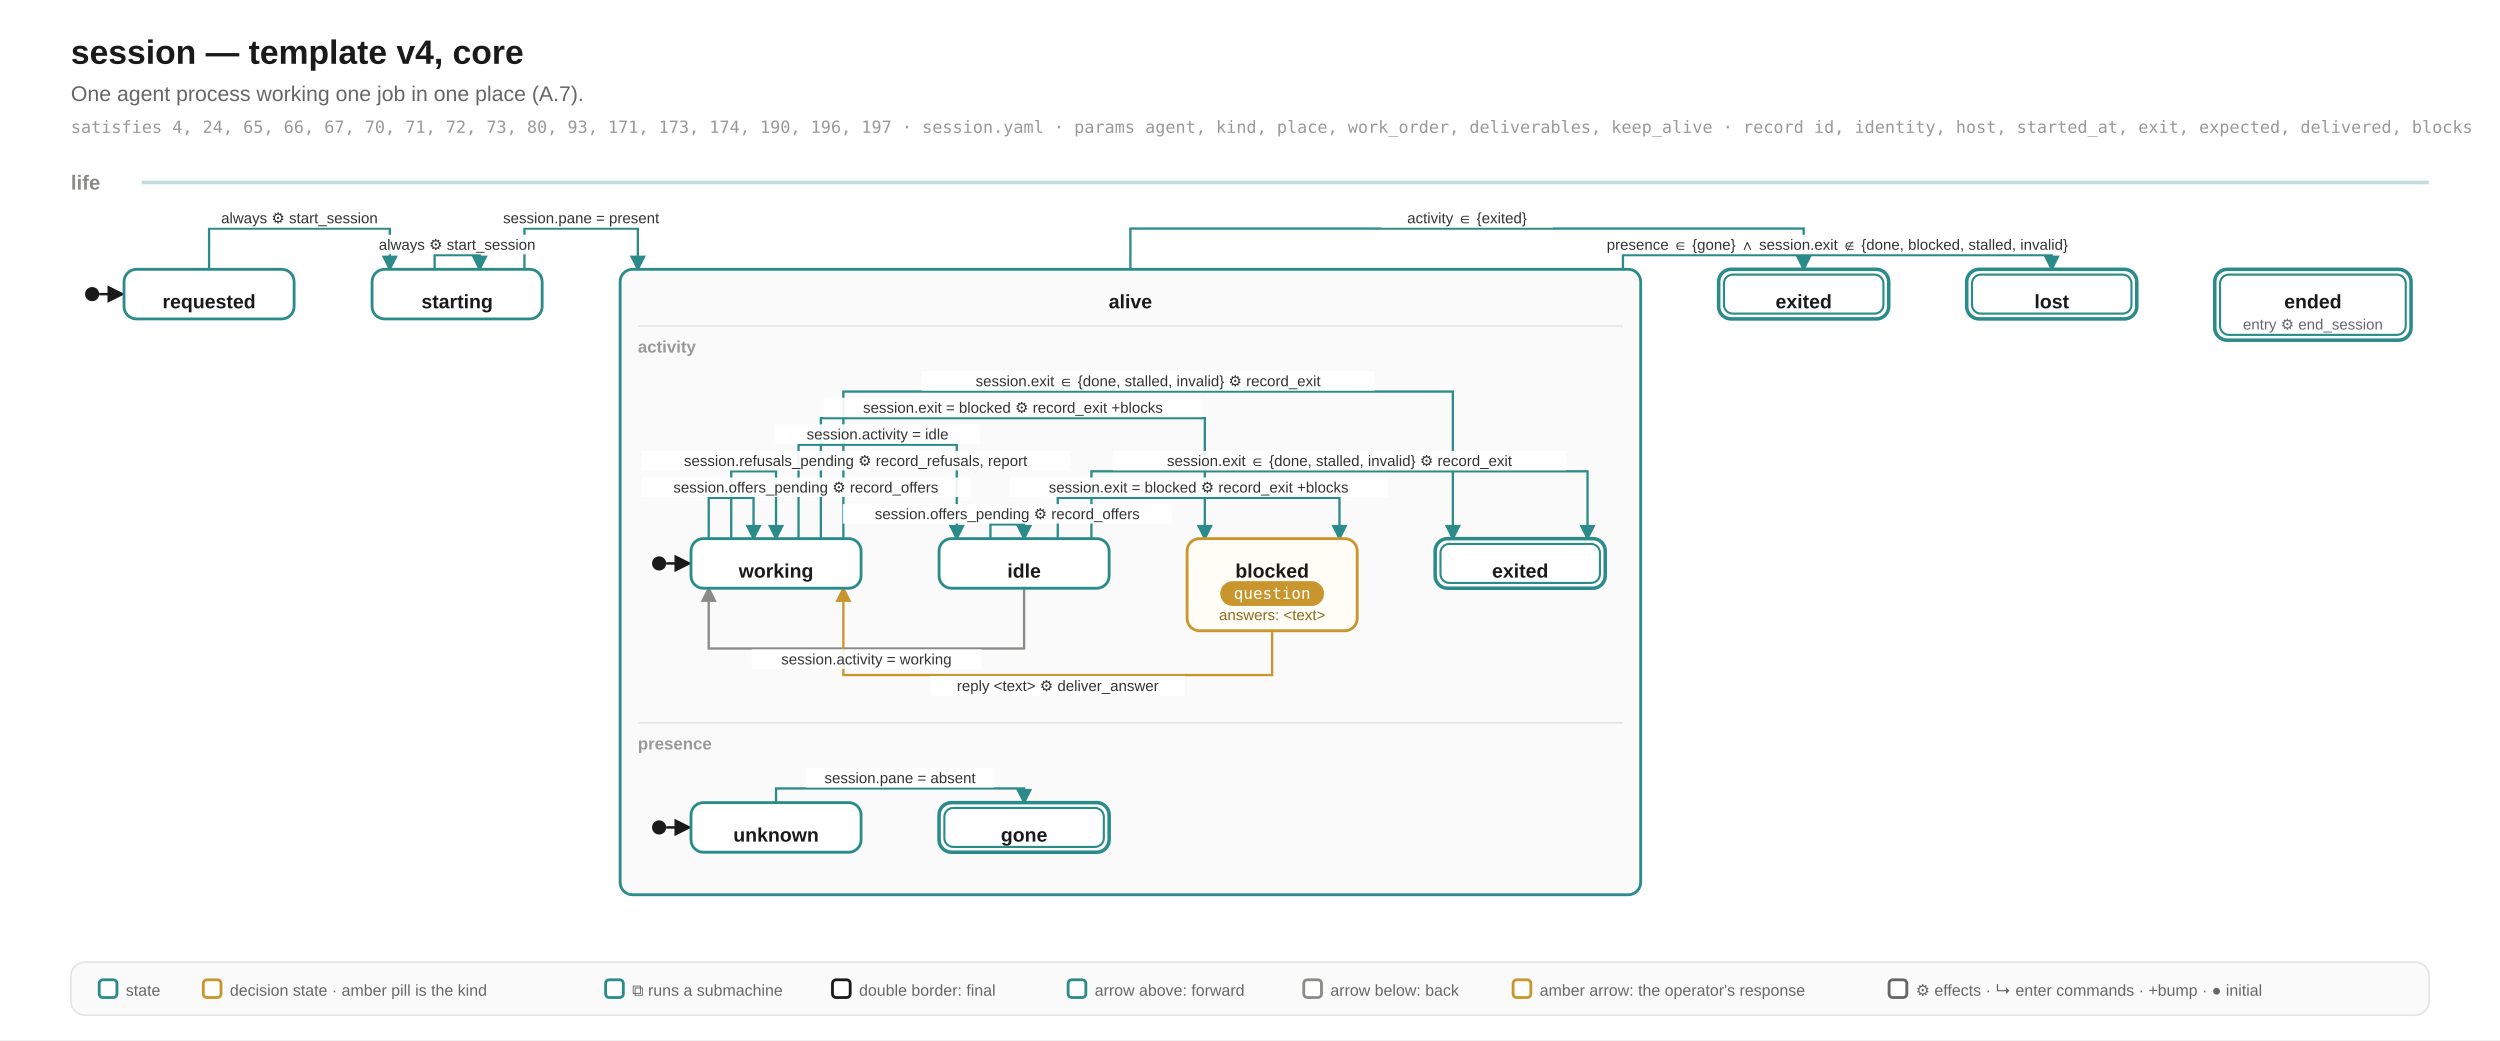
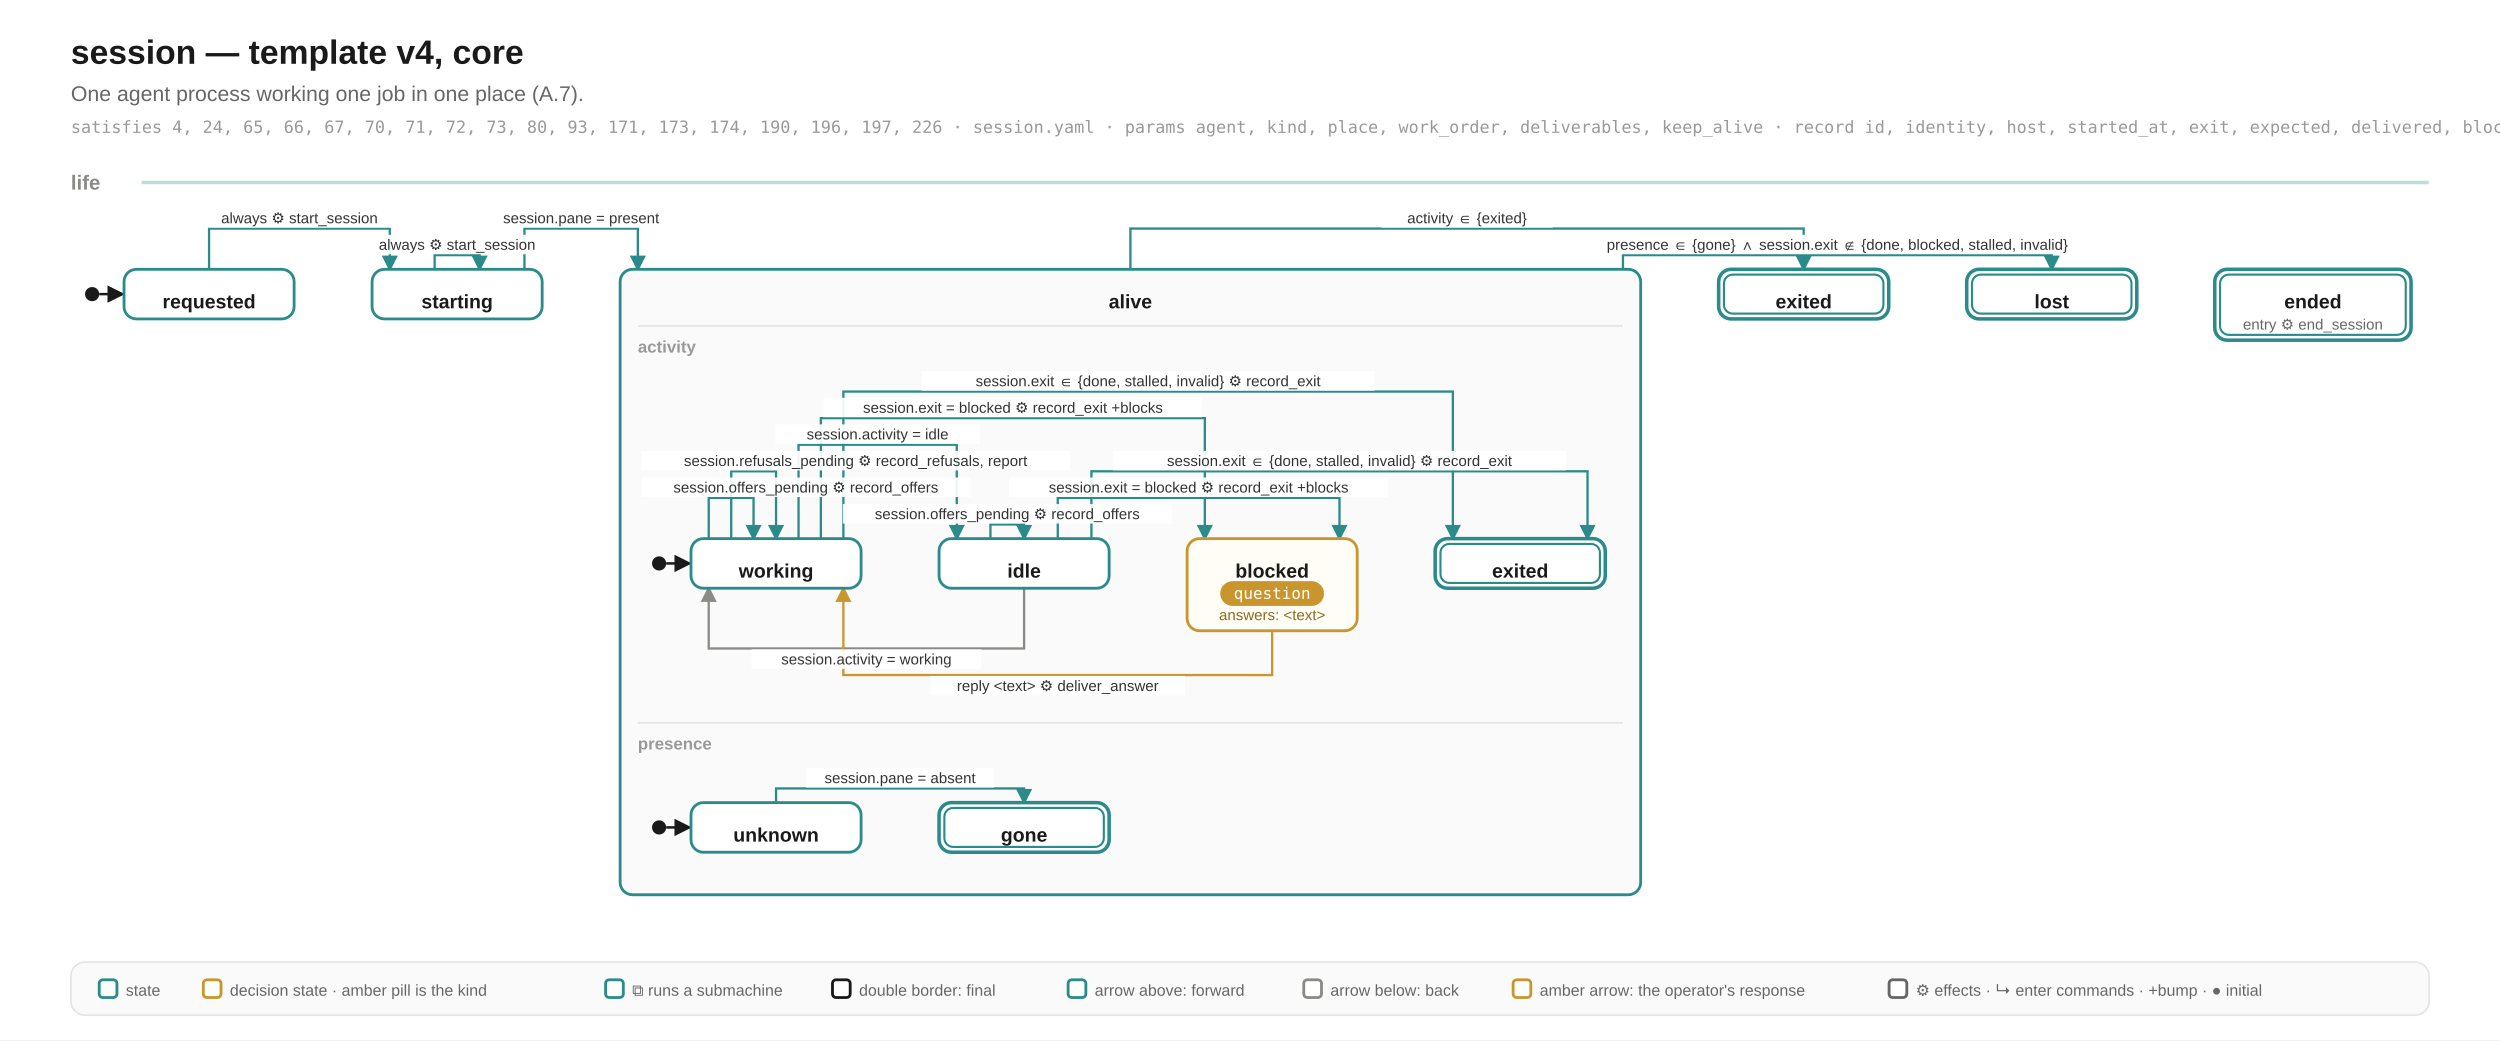
<svg xmlns="http://www.w3.org/2000/svg" width="1411" height="587" viewBox="0 0 1411 587" font-family="-apple-system, 'Helvetica Neue', Arial, sans-serif">
  <defs>
    <marker id="mB" viewBox="0 0 10 10" refX="8.5" refY="5" markerWidth="7" markerHeight="7" orient="auto-start-reverse">
      <path d="M0 0L10 5L0 10z" fill="#4a7fb5" />
    </marker>
    <marker id="mT" viewBox="0 0 10 10" refX="8.5" refY="5" markerWidth="7" markerHeight="7" orient="auto-start-reverse">
      <path d="M0 0L10 5L0 10z" fill="#2b8a8a" />
    </marker>
    <marker id="mG" viewBox="0 0 10 10" refX="8.5" refY="5" markerWidth="7" markerHeight="7" orient="auto-start-reverse">
      <path d="M0 0L10 5L0 10z" fill="#8a8a86" />
    </marker>
    <marker id="mA" viewBox="0 0 10 10" refX="8.5" refY="5" markerWidth="7" markerHeight="7" orient="auto-start-reverse">
      <path d="M0 0L10 5L0 10z" fill="#c9962e" />
    </marker>
    <marker id="mI" viewBox="0 0 10 10" refX="8.5" refY="5" markerWidth="7" markerHeight="7" orient="auto-start-reverse">
      <path d="M0 0L10 5L0 10z" fill="#1a1a1a" />
    </marker>
  </defs>
  <rect width="1411" height="587" fill="#fff" />
  <text x="40" y="36" font-size="19" font-weight="700" fill="#1a1a1a">session — template v4, core</text>
  <text x="40" y="57" font-size="12" fill="#666">One agent process working one job in one place (A.7).</text>
-   <text x="40" y="75" font-size="9.5" font-family="monospace" fill="#999">satisfies 4, 24, 65, 66, 67, 70, 71, 72, 73, 80, 93, 171, 173, 174, 190, 196, 197 · session.yaml · params agent, kind, place, work_order, deliverables, keep_alive · record id, identity, host, started_at, exit, expected, delivered, blocks</text>
+   <text x="40" y="75" font-size="9.5" font-family="monospace" fill="#999">satisfies 4, 24, 65, 66, 67, 70, 71, 72, 73, 80, 93, 171, 173, 174, 190, 196, 197, 226 · session.yaml · params agent, kind, place, work_order, deliverables, keep_alive · record id, identity, host, started_at, exit, expected, delivered, blocks</text>
  <text x="40" y="107" font-size="11.5" font-weight="700" fill="#8a8a86">life</text>
  <line x1="80" y1="103" x2="1370.825" y2="103" stroke="#2b8a8a" stroke-width="2" opacity="0.3" />
  <circle cx="52.0" cy="166.0" r="4" fill="#1a1a1a" />
  <line x1="56.0" y1="166.0" x2="69.0" y2="166.0" stroke="#1a1a1a" stroke-width="1.4" marker-end="url(#mI)" />
  <path d="M118.0,152.0 V129.0 H220.0 V152.0" fill="none" stroke="#2b8a8a" stroke-width="1.3" marker-end="url(#mT)" />
  <path d="M296.0,152.0 V129.0 H360.0 V152.0" fill="none" stroke="#2b8a8a" stroke-width="1.3" marker-end="url(#mT)" />
  <path d="M245.3,152.0 V144.0 H270.7 V152.0" fill="none" stroke="#2b8a8a" stroke-width="1.3" marker-end="url(#mT)" />
  <path d="M638.0,152.0 V129.0 H1018.0 V152.0" fill="none" stroke="#2b8a8a" stroke-width="1.3" marker-end="url(#mT)" />
  <path d="M916.0,152.0 V144.0 H1158.0 V152.0" fill="none" stroke="#2b8a8a" stroke-width="1.3" marker-end="url(#mT)" />
  <rect x="70.0" y="152.0" width="96.0" height="28.0" rx="7" fill="#fff" stroke="#2b8a8a" stroke-width="1.6" />
  <text x="118.0" y="174.0" font-size="11" fill="#1a1a1a" text-anchor="middle" font-weight="700">requested</text>
  <rect x="210.0" y="152.0" width="96.0" height="28.0" rx="7" fill="#fff" stroke="#2b8a8a" stroke-width="1.6" />
  <text x="258.0" y="174.0" font-size="11" fill="#1a1a1a" text-anchor="middle" font-weight="700">starting</text>
  <rect x="350.0" y="152.0" width="576.0" height="353.0" rx="7" fill="#fafafa" stroke="#2b8a8a" stroke-width="1.6" />
  <text x="638.0" y="174.0" font-size="11" fill="#1a1a1a" text-anchor="middle" font-weight="700">alive</text>
  <line x1="360.0" y1="184.0" x2="916.0" y2="184.0" stroke="#e5e5e5" />
  <text x="360" y="199" font-size="9.5" font-weight="700" fill="#999">activity</text>
  <circle cx="372.0" cy="318.0" r="4" fill="#1a1a1a" />
  <line x1="376.0" y1="318.0" x2="389.0" y2="318.0" stroke="#1a1a1a" stroke-width="1.4" marker-end="url(#mI)" />
  <path d="M400.0,304.0 V281.0 H425.3 V304.0" fill="none" stroke="#2b8a8a" stroke-width="1.3" marker-end="url(#mT)" />
  <path d="M412.7,304.0 V266.0 H438.0 V304.0" fill="none" stroke="#2b8a8a" stroke-width="1.3" marker-end="url(#mT)" />
  <path d="M463.3,304.0 V236.0 H680.0 V304.0" fill="none" stroke="#2b8a8a" stroke-width="1.3" marker-end="url(#mT)" />
  <path d="M476.0,304.0 V221.0 H820.0 V304.0" fill="none" stroke="#2b8a8a" stroke-width="1.3" marker-end="url(#mT)" />
  <path d="M450.7,304.0 V251.0 H540.0 V304.0" fill="none" stroke="#2b8a8a" stroke-width="1.3" marker-end="url(#mT)" />
  <path d="M578.0,332.0 V366.0 H400.0 V332.0" fill="none" stroke="#8a8a86" stroke-width="1.3" marker-end="url(#mG)" />
  <path d="M559.0,304.0 V296.0 H578.0 V304.0" fill="none" stroke="#2b8a8a" stroke-width="1.3" marker-end="url(#mT)" />
  <path d="M597.0,304.0 V281.0 H756.0 V304.0" fill="none" stroke="#2b8a8a" stroke-width="1.3" marker-end="url(#mT)" />
  <path d="M616.0,304.0 V266.0 H896.0 V304.0" fill="none" stroke="#2b8a8a" stroke-width="1.3" marker-end="url(#mT)" />
  <path d="M718.0,356.0 V381.0 H476.0 V332.0" fill="none" stroke="#c9962e" stroke-width="1.3" marker-end="url(#mA)" />
  <rect x="390.0" y="304.0" width="96.0" height="28.0" rx="7" fill="#fff" stroke="#2b8a8a" stroke-width="1.6" />
  <text x="438.0" y="326.0" font-size="11" fill="#1a1a1a" text-anchor="middle" font-weight="700">working</text>
  <rect x="530.0" y="304.0" width="96.0" height="28.0" rx="7" fill="#fff" stroke="#2b8a8a" stroke-width="1.6" />
  <text x="578.0" y="326.0" font-size="11" fill="#1a1a1a" text-anchor="middle" font-weight="700">idle</text>
  <rect x="670.0" y="304.0" width="96.0" height="52.0" rx="7" fill="#fffdf6" stroke="#c9962e" stroke-width="1.6" />
  <text x="718.0" y="326.0" font-size="11" fill="#1a1a1a" text-anchor="middle" font-weight="700">blocked</text>
  <rect x="688.7" y="328.0" width="58.6" height="14" rx="7" fill="#c9962e" />
  <text x="718.0" y="338.0" font-size="9" font-family="monospace" fill="#fff" text-anchor="middle">question</text>
  <text x="718.0" y="350.0" font-size="8.5" fill="#8a6a1d" text-anchor="middle">answers: &lt;text&gt;</text>
  <rect x="810.0" y="304.0" width="96.0" height="28.0" rx="7" fill="#fff" stroke="#2b8a8a" stroke-width="2" />
  <rect x="813.0" y="307.0" width="90.0" height="22.0" rx="5" fill="none" stroke="#2b8a8a" stroke-width="1.2" />
  <text x="858.0" y="326.0" font-size="11" fill="#1a1a1a" text-anchor="middle" font-weight="700">exited</text>
  <rect x="362.0" y="269.5" width="185.7" height="11" fill="#fff" opacity="0.92" />
  <text x="454.8" y="278.0" font-size="8.5" fill="#333" text-anchor="middle">session.offers_pending ⚙ record_offers</text>
  <rect x="362.0" y="254.5" width="241.8" height="11" fill="#fff" opacity="0.92" />
  <text x="482.9" y="263.0" font-size="8.5" fill="#333" text-anchor="middle">session.refusals_pending ⚙ record_refusals, report</text>
  <rect x="464.8" y="224.5" width="213.7" height="11" fill="#fff" opacity="0.92" />
  <text x="571.7" y="233.0" font-size="8.5" fill="#333" text-anchor="middle">session.exit = blocked ⚙ record_exit +blocks</text>
  <rect x="520.1" y="209.5" width="255.8" height="11" fill="#fff" opacity="0.92" />
  <text x="648.0" y="218.0" font-size="8.5" fill="#333" text-anchor="middle">session.exit ∈ {done, stalled, invalid} ⚙ record_exit</text>
  <rect x="437.6" y="239.5" width="115.5" height="11" fill="#fff" opacity="0.92" />
  <text x="495.3" y="248.0" font-size="8.5" fill="#333" text-anchor="middle">session.activity = idle</text>
  <rect x="424.2" y="366.5" width="129.6" height="11" fill="#fff" opacity="0.92" />
  <text x="489.0" y="375.0" font-size="8.5" fill="#333" text-anchor="middle">session.activity = working</text>
  <rect x="475.7" y="284.5" width="185.7" height="11" fill="#fff" opacity="0.92" />
  <text x="568.5" y="293.0" font-size="8.5" fill="#333" text-anchor="middle">session.offers_pending ⚙ record_offers</text>
  <rect x="569.6" y="269.5" width="213.7" height="11" fill="#fff" opacity="0.92" />
  <text x="676.5" y="278.0" font-size="8.5" fill="#333" text-anchor="middle">session.exit = blocked ⚙ record_exit +blocks</text>
  <rect x="628.1" y="254.5" width="255.8" height="11" fill="#fff" opacity="0.92" />
  <text x="756.0" y="263.0" font-size="8.5" fill="#333" text-anchor="middle">session.exit ∈ {done, stalled, invalid} ⚙ record_exit</text>
  <rect x="525.2" y="381.5" width="143.6" height="11" fill="#fff" opacity="0.92" />
  <text x="597.0" y="390.0" font-size="8.5" fill="#333" text-anchor="middle">reply &lt;text&gt; ⚙ deliver_answer</text>
  <line x1="360.0" y1="408.0" x2="916.0" y2="408.0" stroke="#e5e5e5" />
  <text x="360" y="423" font-size="9.5" font-weight="700" fill="#999">presence</text>
  <circle cx="372.0" cy="467.0" r="4" fill="#1a1a1a" />
  <line x1="376.0" y1="467.0" x2="389.0" y2="467.0" stroke="#1a1a1a" stroke-width="1.4" marker-end="url(#mI)" />
  <path d="M438.0,453.0 V445.0 H578.0 V453.0" fill="none" stroke="#2b8a8a" stroke-width="1.3" marker-end="url(#mT)" />
  <rect x="390.0" y="453.0" width="96.0" height="28.0" rx="7" fill="#fff" stroke="#2b8a8a" stroke-width="1.6" />
  <text x="438.0" y="475.0" font-size="11" fill="#1a1a1a" text-anchor="middle" font-weight="700">unknown</text>
  <rect x="530.0" y="453.0" width="96.0" height="28.0" rx="7" fill="#fff" stroke="#2b8a8a" stroke-width="2" />
  <rect x="533.0" y="456.0" width="90.0" height="22.0" rx="5" fill="none" stroke="#2b8a8a" stroke-width="1.2" />
  <text x="578.0" y="475.0" font-size="11" fill="#1a1a1a" text-anchor="middle" font-weight="700">gone</text>
  <rect x="454.9" y="433.5" width="106.2" height="11" fill="#fff" opacity="0.92" />
  <text x="508.0" y="442.0" font-size="8.5" fill="#333" text-anchor="middle">session.pane = absent</text>
  <rect x="970.0" y="152.0" width="96.0" height="28.0" rx="7" fill="#fff" stroke="#2b8a8a" stroke-width="2" />
  <rect x="973.0" y="155.0" width="90.0" height="22.0" rx="5" fill="none" stroke="#2b8a8a" stroke-width="1.2" />
  <text x="1018.0" y="174.0" font-size="11" fill="#1a1a1a" text-anchor="middle" font-weight="700">exited</text>
  <rect x="1110.0" y="152.0" width="96.0" height="28.0" rx="7" fill="#fff" stroke="#2b8a8a" stroke-width="2" />
  <rect x="1113.0" y="155.0" width="90.0" height="22.0" rx="5" fill="none" stroke="#2b8a8a" stroke-width="1.2" />
  <text x="1158.0" y="174.0" font-size="11" fill="#1a1a1a" text-anchor="middle" font-weight="700">lost</text>
  <rect x="1250.0" y="152.0" width="110.8" height="40.0" rx="7" fill="#fff" stroke="#2b8a8a" stroke-width="2" />
  <rect x="1253.0" y="155.0" width="104.8" height="34.0" rx="5" fill="none" stroke="#2b8a8a" stroke-width="1.2" />
  <text x="1305.4" y="174.0" font-size="11" fill="#1a1a1a" text-anchor="middle" font-weight="700">ended</text>
  <text x="1305.4" y="186.0" font-size="8.5" fill="#666" text-anchor="middle">entry ⚙ end_session</text>
  <rect x="113.6" y="117.5" width="110.9" height="11" fill="#fff" opacity="0.92" />
  <text x="169.0" y="126.0" font-size="8.5" fill="#333" text-anchor="middle">always ⚙ start_session</text>
  <rect x="272.6" y="117.5" width="110.9" height="11" fill="#fff" opacity="0.92" />
  <text x="328.0" y="126.0" font-size="8.5" fill="#333" text-anchor="middle">session.pane = present</text>
  <rect x="202.6" y="132.5" width="110.9" height="11" fill="#fff" opacity="0.92" />
  <text x="258.0" y="141.0" font-size="8.5" fill="#333" text-anchor="middle">always ⚙ start_session</text>
  <rect x="779.6" y="117.5" width="96.8" height="11" fill="#fff" opacity="0.92" />
  <text x="828.0" y="126.0" font-size="8.5" fill="#333" text-anchor="middle">activity ∈ {exited}</text>
  <rect x="874.0" y="132.5" width="325.9" height="11" fill="#fff" opacity="0.92" />
  <text x="1037.0" y="141.0" font-size="8.5" fill="#333" text-anchor="middle">presence ∈ {gone} ∧ session.exit ∉ {done, blocked, stalled, invalid}</text>
  <rect x="40" y="543" width="1331" height="30" rx="8" fill="#fafafa" stroke="#e5e5e5" />
  <rect x="56" y="553" width="10" height="10" rx="2" fill="#fff" stroke="#2b8a8a" stroke-width="1.6" />
  <text x="71" y="562" font-size="9" fill="#666">state</text>
  <rect x="114.75" y="553" width="10" height="10" rx="2" fill="#fff" stroke="#c9962e" stroke-width="1.6" />
  <text x="129.75" y="562" font-size="9" fill="#666">decision state · amber pill is the kind</text>
  <rect x="341.8" y="553" width="10" height="10" rx="2" fill="#fff" stroke="#2b8a8a" stroke-width="1.6" />
  <text x="356.8" y="562" font-size="9" fill="#666">⧉ runs a submachine</text>
  <rect x="469.85" y="553" width="10" height="10" rx="2" fill="#fff" stroke="#1a1a1a" stroke-width="1.6" />
  <text x="484.85" y="562" font-size="9" fill="#666">double border: final</text>
  <rect x="602.85" y="553" width="10" height="10" rx="2" fill="#fff" stroke="#2b8a8a" stroke-width="1.6" />
  <text x="617.85" y="562" font-size="9" fill="#666">arrow above: forward</text>
  <rect x="735.85" y="553" width="10" height="10" rx="2" fill="#fff" stroke="#8a8a86" stroke-width="1.6" />
  <text x="750.85" y="562" font-size="9" fill="#666">arrow below: back</text>
  <rect x="854.0" y="553" width="10" height="10" rx="2" fill="#fff" stroke="#c9962e" stroke-width="1.6" />
  <text x="869.0" y="562" font-size="9" fill="#666">amber arrow: the operator's response</text>
  <rect x="1066.2" y="553" width="10" height="10" rx="2" fill="#fff" stroke="#666" stroke-width="1.6" />
  <text x="1081.2" y="562" font-size="9" fill="#666">⚙ effects · ↳ enter commands · +bump · ● initial</text>
</svg>
